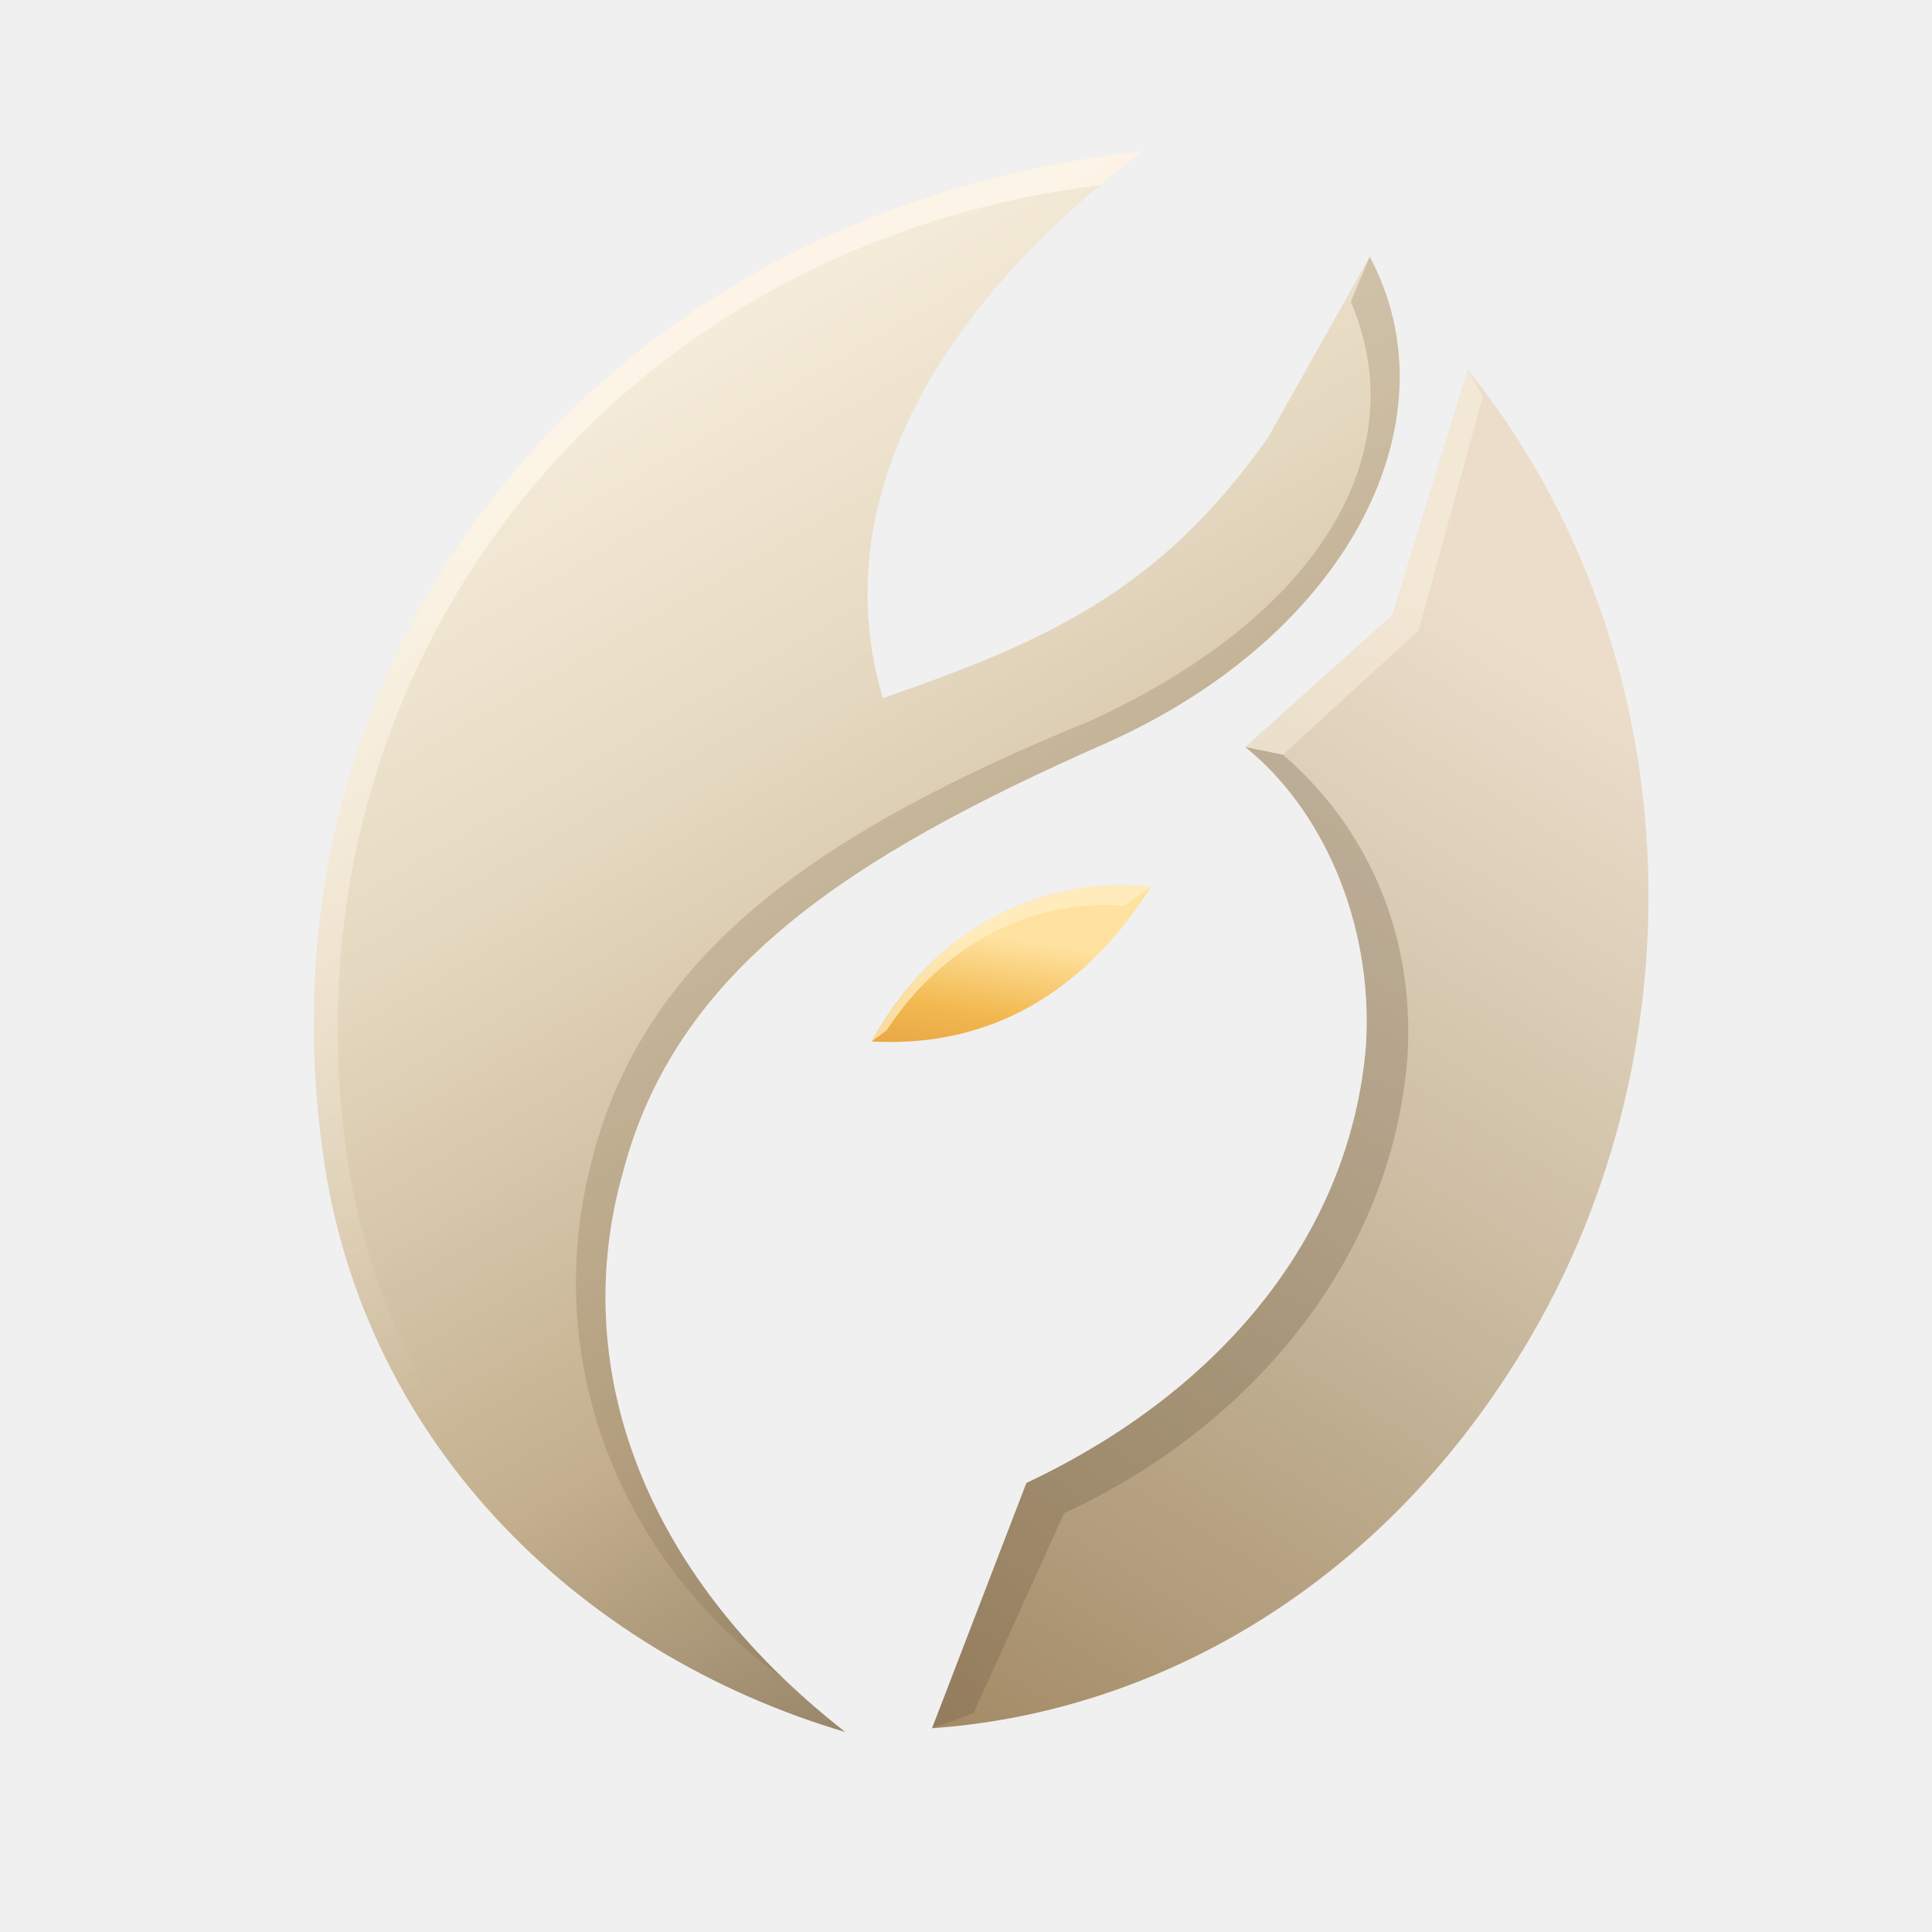
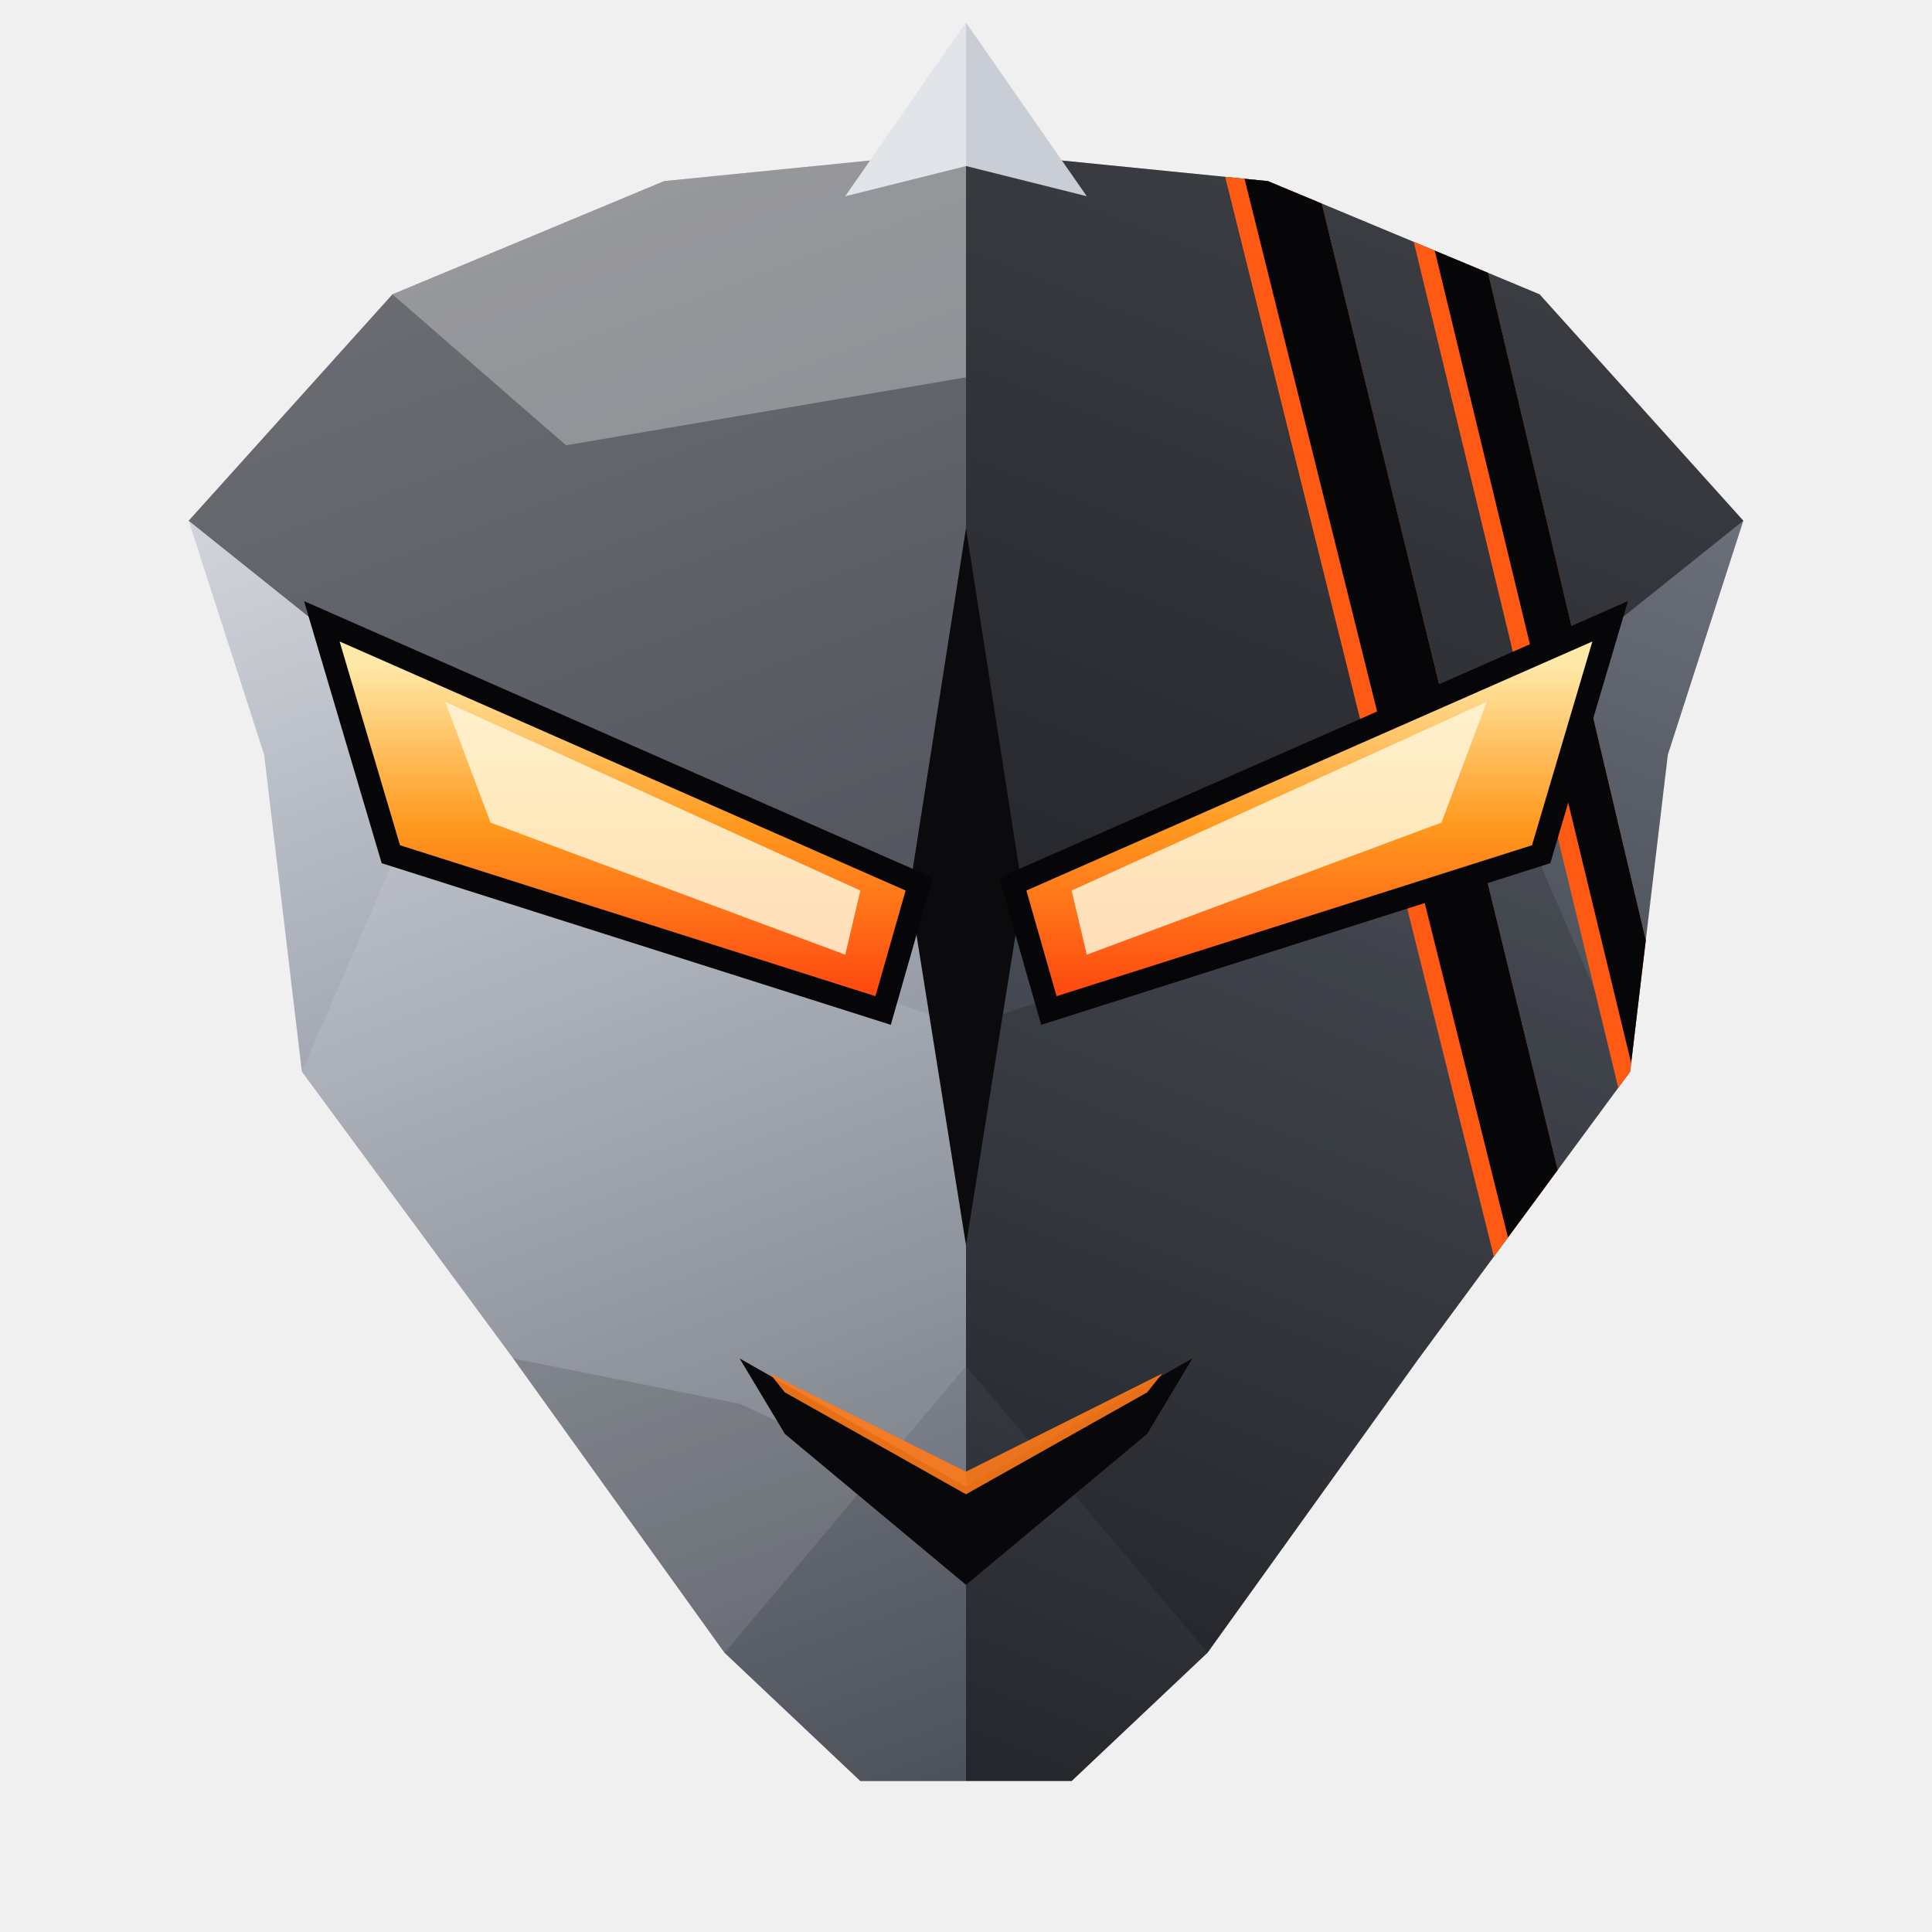
- <svg xmlns="http://www.w3.org/2000/svg" width="512" height="512" viewBox="0 0 512 512" role="img" aria-labelledby="sf-title sf-desc">
+ <svg xmlns="http://www.w3.org/2000/svg" width="512" height="512" viewBox="0 0 512 512" role="img" aria-labelledby="sf-title">
  <defs>
-     <linearGradient id="sf-shell" x1="112" y1="101" x2="302" y2="430" gradientUnits="userSpaceOnUse">
-       <stop stop-color="#F8F0DF" />
-       <stop offset=".34" stop-color="#E5D8C0" />
-       <stop offset=".72" stop-color="#C3AF8E" />
-       <stop offset="1" stop-color="#938064" />
+     <linearGradient id="g-plate" x1="0" y1="0" x2="512" y2="512" gradientUnits="userSpaceOnUse">
+       <stop offset="0" stop-color="#202126" />
+       <stop offset=".55" stop-color="#101114" />
+       <stop offset="1" stop-color="#060607" />
    </linearGradient>
-     <linearGradient id="sf-jaw" x1="408" y1="173" x2="236" y2="450" gradientUnits="userSpaceOnUse">
-       <stop stop-color="#EBDDCA" />
-       <stop offset=".48" stop-color="#C8B99E" />
-       <stop offset="1" stop-color="#A48B67" />
+     <linearGradient id="g-rim" x1="0" y1="0" x2="512" y2="512" gradientUnits="userSpaceOnUse">
+       <stop offset="0" stop-color="#8A8F99" />
+       <stop offset=".4" stop-color="#34363C" />
+       <stop offset="1" stop-color="#17181B" />
    </linearGradient>
-     <linearGradient id="sf-ember" x1="243" y1="245" x2="235" y2="298" gradientUnits="userSpaceOnUse">
-       <stop stop-color="#FFE2A0" />
-       <stop offset=".38" stop-color="#F2B950" />
-       <stop offset="1" stop-color="#D98935" />
+     <linearGradient id="g-lit" x1="90" y1="40" x2="250" y2="470" gradientUnits="userSpaceOnUse">
+       <stop offset="0" stop-color="#E9EBEF" />
+       <stop offset=".45" stop-color="#A9AEB8" />
+       <stop offset="1" stop-color="#5D626C" />
    </linearGradient>
-     <linearGradient id="sf-ridge" x1="173" y1="106" x2="190" y2="365" gradientUnits="userSpaceOnUse">
-       <stop stop-color="#FFF8EB" stop-opacity=".76" />
-       <stop offset="1" stop-color="#FFF8EB" stop-opacity="0" />
+     <linearGradient id="g-shade" x1="430" y1="40" x2="262" y2="470" gradientUnits="userSpaceOnUse">
+       <stop offset="0" stop-color="#7C818B" />
+       <stop offset=".5" stop-color="#4A4E57" />
+       <stop offset="1" stop-color="#25272C" />
    </linearGradient>
-     <clipPath id="sf-silhouette">
-       <path d="M303 40C158 56 69 172 85 301C94 381 153 438 224 459C169 416 151 361 165 311C179 257 225 227 293 197C358 168 386 111 363 68L336 116C307 157 277 170 234 185C219 135 246 83 303 40Z M389 98C450 174 452 285 399 365C361 423 304 454 247 458L272 393C325 368 358 326 362 277C364 244 350 214 330 198L369 163Z M231 276C248 245 277 232 305 235C290 259 266 278 231 276Z" />
+     <linearGradient id="g-eye" x1="0" y1="176" x2="0" y2="270" gradientUnits="userSpaceOnUse">
+       <stop offset="0" stop-color="#FFE9A8" />
+       <stop offset=".45" stop-color="#FF9A1F" />
+       <stop offset="1" stop-color="#FF3D0F" />
+     </linearGradient>
+     <radialGradient id="g-heat" cx="256" cy="250" r="270" gradientUnits="userSpaceOnUse">
+       <stop offset="0" stop-color="#FF4A12" stop-opacity=".30" />
+       <stop offset=".6" stop-color="#FF4A12" stop-opacity=".07" />
+       <stop offset="1" stop-color="#FF4A12" stop-opacity="0" />
+     </radialGradient>
+     <clipPath id="c-head">
+       <path d="M256 40L176 48L104 78L50 138L70 200L80 284L136 360L192 438L228 472L256 472L284 472L320 438L376 360L432 284L442 200L462 138L408 78L336 48Z" />
    </clipPath>
  </defs>
-   <g id="sf-emblem">
-     <path id="sf-shell-contour" fill="url(#sf-shell)" d="M303 40C158 56 69 172 85 301C94 381 153 438 224 459C169 416 151 361 165 311C179 257 225 227 293 197C358 168 386 111 363 68L336 116C307 157 277 170 234 185C219 135 246 83 303 40Z" />
-     <path id="sf-counterform" fill="url(#sf-jaw)" d="M389 98C450 174 452 285 399 365C361 423 304 454 247 458L272 393C325 368 358 326 362 277C364 244 350 214 330 198L369 163Z" />
-     <path id="sf-suspended-ember" fill="url(#sf-ember)" d="M231 276C248 245 277 232 305 235C290 259 266 278 231 276Z" />
-     <g id="sf-cut-faces" clip-path="url(#sf-silhouette)">
-       <path fill="#806A4C" opacity=".25" d="M224 459C169 416 151 361 165 311C179 257 225 227 293 197C358 168 386 111 363 68L358 80C375 120 350 163 289 191C218 220 171 252 157 307C143 359 163 415 212 448Z" />
-       <path fill="#FFF7E7" opacity=".32" d="M234 185C277 170 307 157 336 116L363 68L354 78L331 113C303 151 272 165 240 176C231 131 251 85 303 40C246 83 219 135 234 185Z" />
-       <path fill="#FFF7E7" opacity=".40" d="M389 98L369 163L330 198L340 200L376 167L393 105Z" />
-       <path fill="#68553D" opacity=".28" d="M247 458L272 393C325 368 358 326 362 277C364 244 350 214 330 198L340 200C362 219 375 247 373 280C369 333 332 378 282 401L258 454Z" />
-       <path fill="url(#sf-ridge)" d="M303 40C158 56 69 172 85 301C94 381 153 438 224 459L213 448C146 424 99 372 91 299C77 175 162 65 292 49Z" />
-       <path fill="#FFF0C6" opacity=".70" d="M231 276C248 245 277 232 305 235L298 240C274 238 250 250 235 273Z" />
-     </g>
+   <path d="M256 40L176 48L104 78L50 138L70 200L80 284L136 360L192 438L228 472L256 472Z" fill="url(#g-lit)" />
+   <path d="M256 40L336 48L408 78L462 138L442 200L432 284L376 360L320 438L284 472L256 472L256 40Z" fill="url(#g-shade)" />
+   <path d="M256 40L176 48L104 78L50 138L90 170L240 236L256 232Z" fill="#23252B" opacity=".62" />
+   <path d="M256 40L176 48L104 78L150 118L256 100Z" fill="#fff" opacity=".30" />
+   <path d="M136 360L192 438L228 472L256 472L256 400L196 372Z" fill="#000" opacity=".16" />
+   <path d="M256 232L272 236L422 170L462 138L408 78L336 48L256 40Z" fill="#0B0B0D" opacity=".55" />
+   <path d="M106 224L232 264L256 272L256 362L192 438L136 360L80 284Z" fill="#FFFFFF" opacity=".10" />
+   <path d="M432 284L376 360L320 438L256 362L256 272L280 264L406 224Z" fill="#000" opacity=".16" />
+   <path d="M256 6L288 52L256 44L224 52Z" fill="#C9CDD5" />
+   <path d="M256 6L256 44L224 52Z" fill="#fff" opacity=".45" />
+   <g clip-path="url(#c-head)">
+     <path d="M318 20L342 20L446 446L424 446Z" fill="#FF5A14" />
+     <path d="M323 20L342 20L446 446L429 446Z" fill="#060608" />
+     <path d="M364 20L382 20L468 384L452 384Z" fill="#FF5A14" />
+     <path d="M369 20L382 20L468 384L457 384Z" fill="#060608" />
  </g>
+   <path d="M256 140L271 236L256 330L241 236Z" fill="#0B0B0D" />
+   <path d="M196 360L256 394L316 360L304 380L256 420L208 380Z" fill="#08080A" />
+   <path d="M204 364L256 390L308 364L304 369L256 396L208 369Z" fill="#FF7A1A" opacity=".9" />
+   <g stroke="#060608" stroke-width="12" stroke-linejoin="miter" stroke-miterlimit="8" fill="#060608">
+     <path d="M90 170L240 236L232 264L106 224Z" />
+     <path d="M406 224L280 264L272 236L422 170Z" />
+   </g>
+   <path d="M90 170L240 236L232 264L106 224Z" fill="url(#g-eye)" />
+   <path d="M406 224L280 264L272 236L422 170Z" fill="url(#g-eye)" />
+   <path d="M118 186L228 236L224 253L130 218Z" fill="#FFF6D8" opacity=".85" />
+   <path d="M382 218L288 253L284 236L394 186Z" fill="#FFF6D8" opacity=".85" />
</svg>
